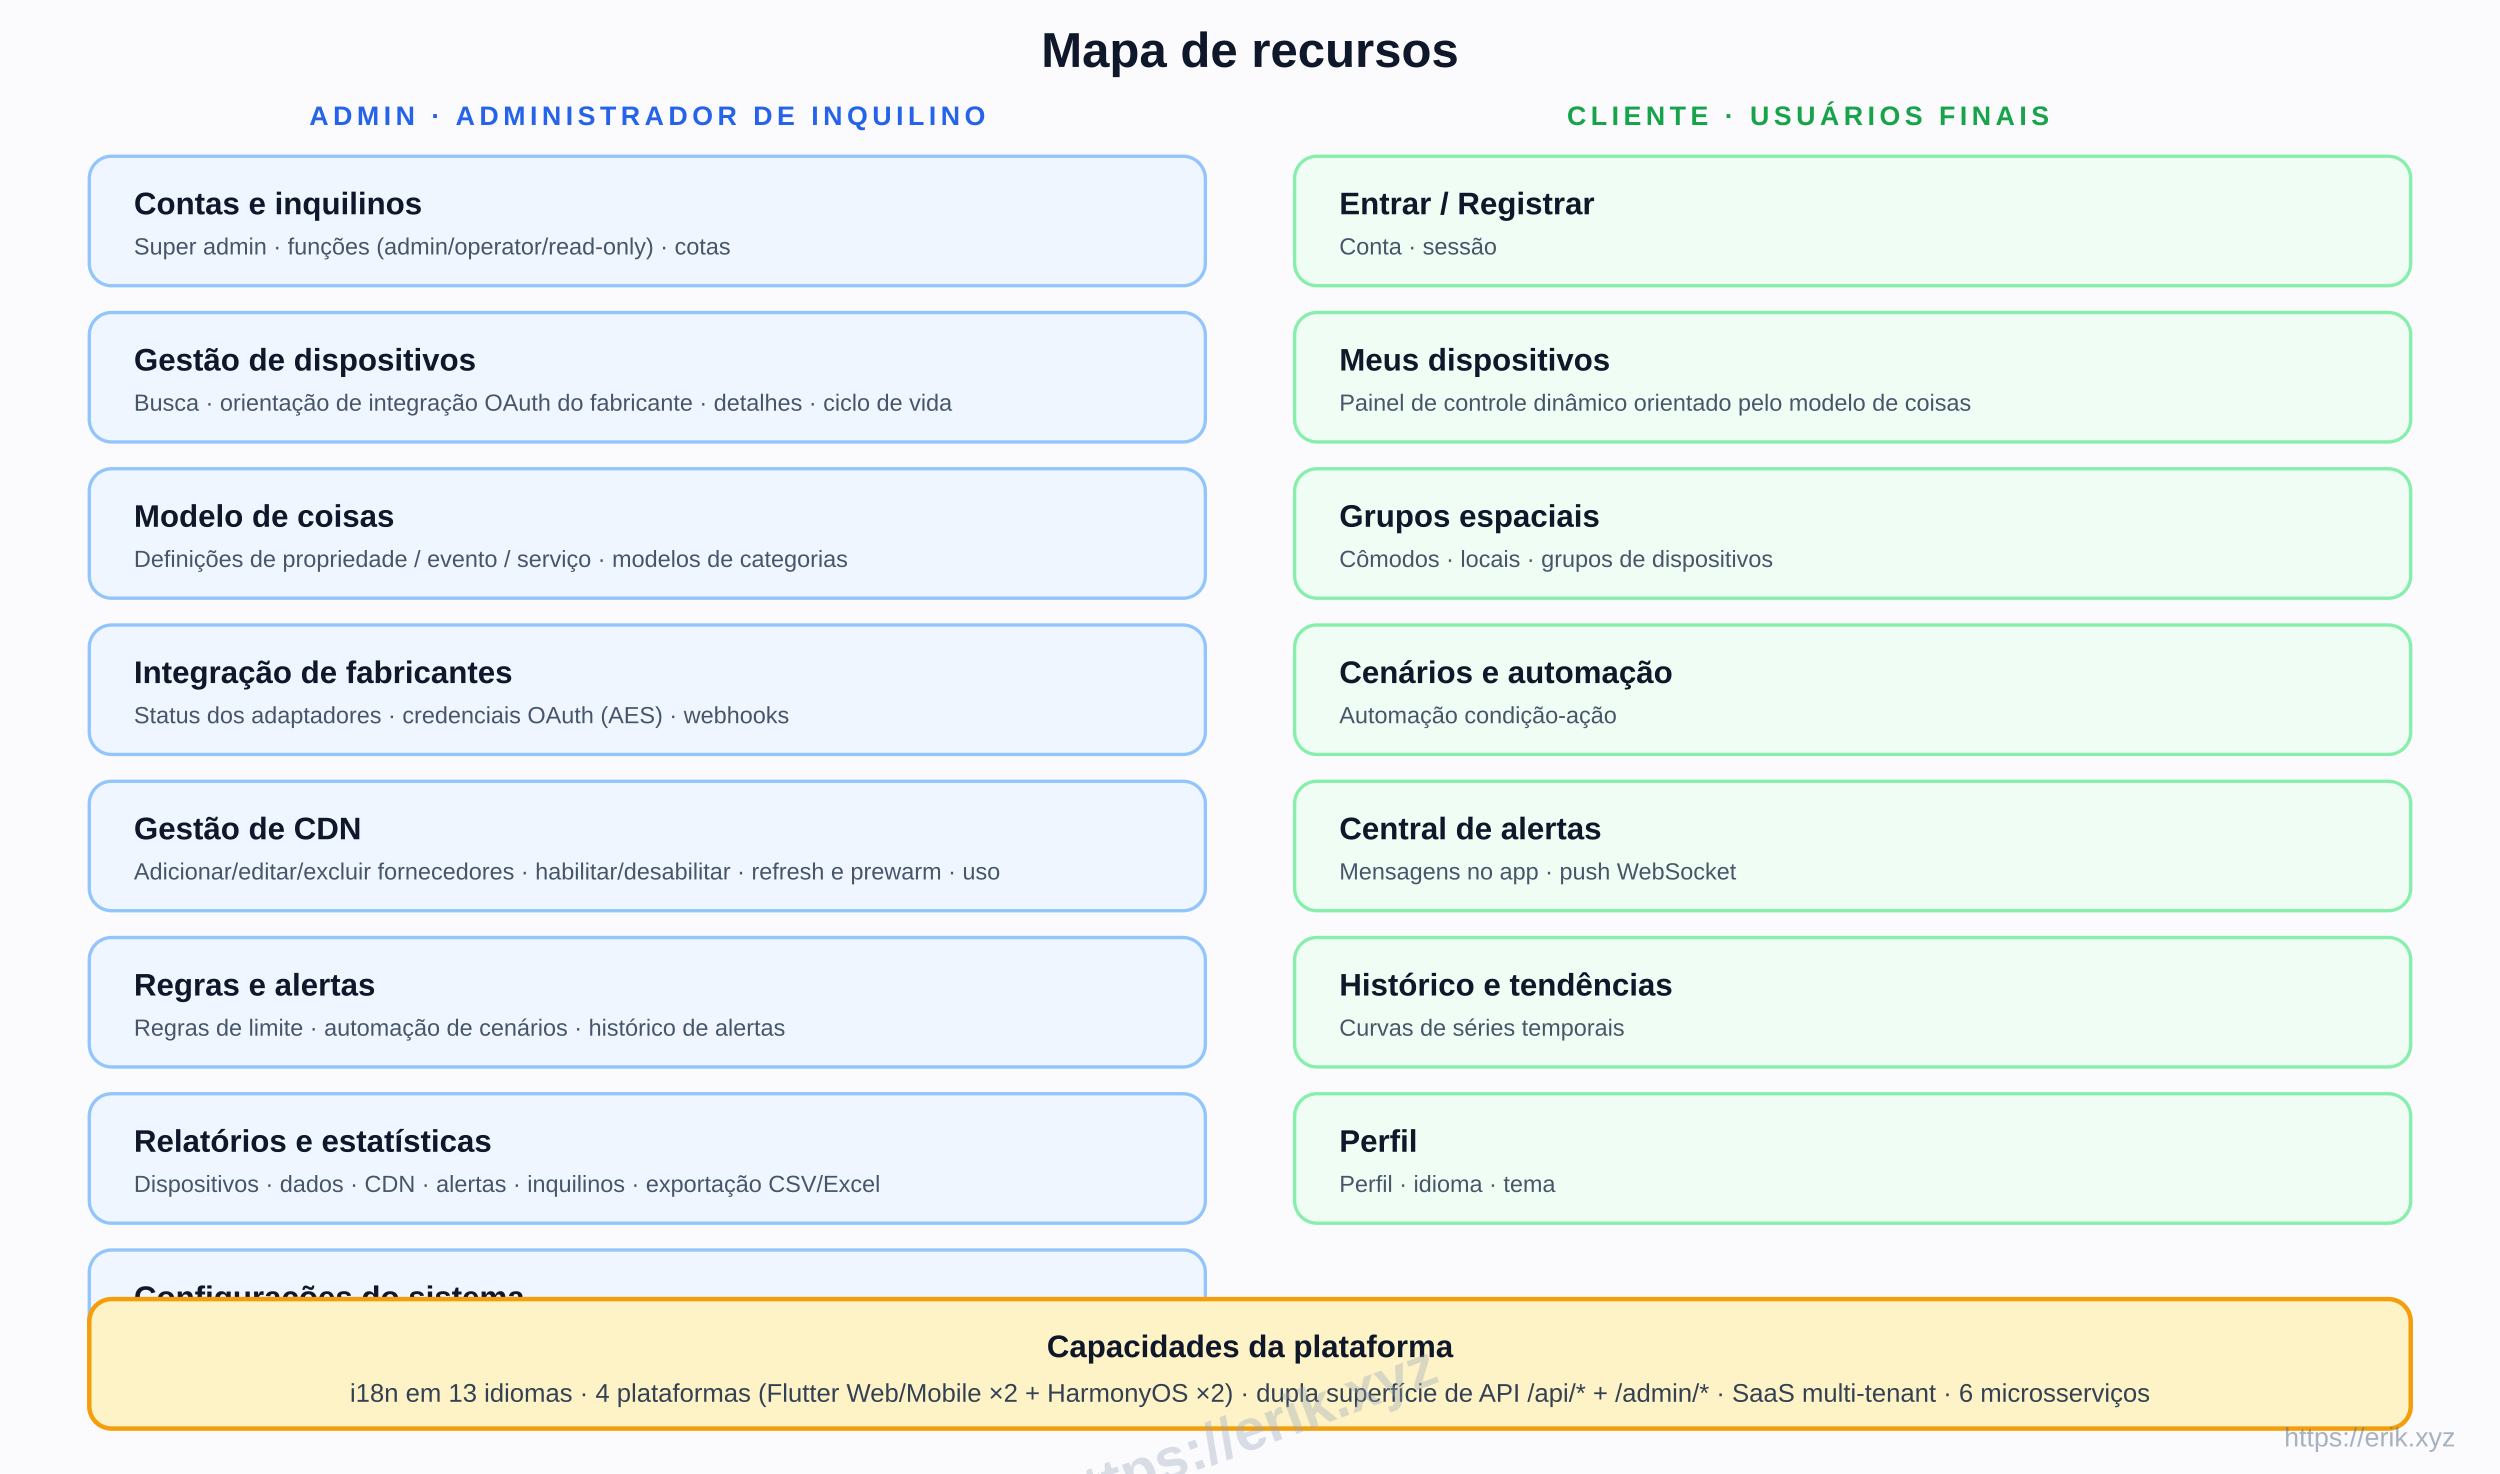
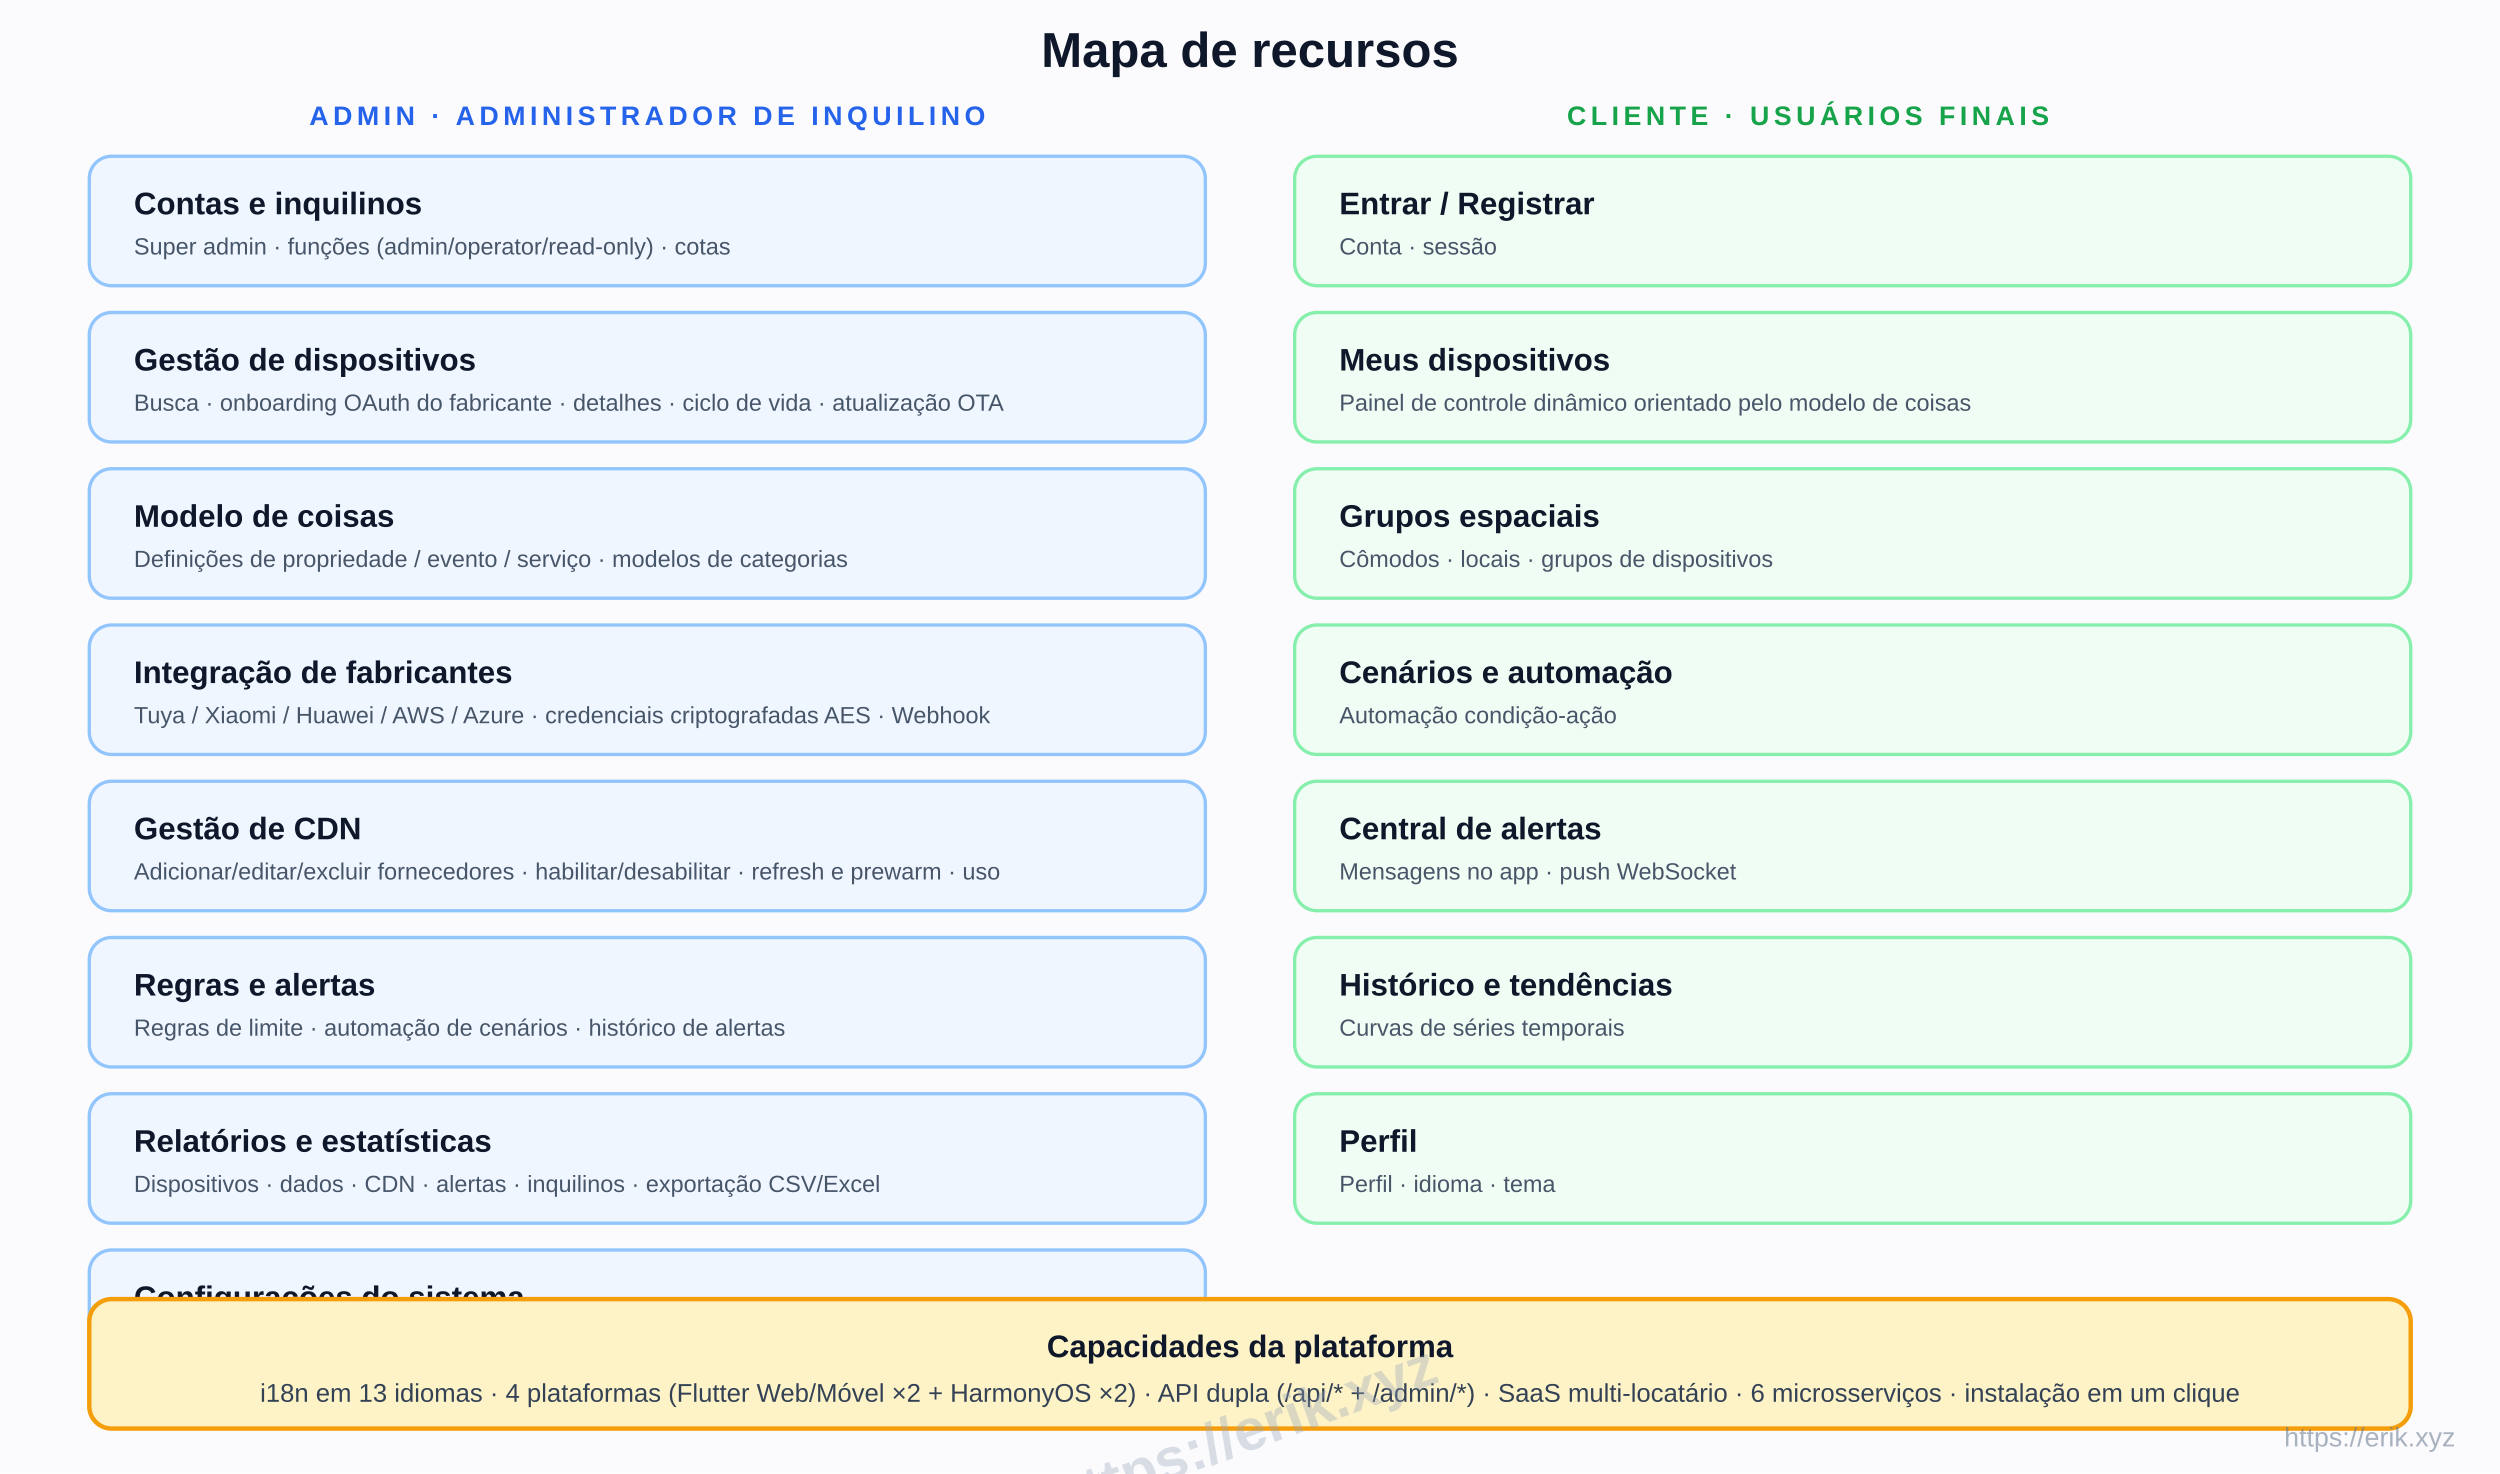
<svg xmlns="http://www.w3.org/2000/svg" viewBox="0 0 1120 660" font-family="Arial, 'PingFang SC', 'Microsoft YaHei', sans-serif">
  <rect width="1120" height="660" fill="#fbfbfd" />
  <text x="560" y="30" text-anchor="middle" font-size="22" font-weight="bold" fill="#0f172a">Mapa de recursos</text>
  <text x="290" y="56" text-anchor="middle" font-size="12" font-weight="bold" letter-spacing="2" fill="#2563eb">ADMIN · ADMINISTRADOR DE INQUILINO</text>
  <g>
    <rect x="40" y="70" width="500" height="58" rx="10" fill="#eff6ff" stroke="#93c5fd" stroke-width="1.5" />
    <text x="60" y="96" font-size="14" font-weight="bold" fill="#0f172a">Contas e inquilinos</text>
    <text x="60" y="114" font-size="10.5" fill="#475569">Super admin · funções (admin/operator/read-only) · cotas</text>
    <rect x="40" y="140" width="500" height="58" rx="10" fill="#eff6ff" stroke="#93c5fd" stroke-width="1.5" />
    <text x="60" y="166" font-size="14" font-weight="bold" fill="#0f172a">Gestão de dispositivos</text>
-     <text x="60" y="184" font-size="10.5" fill="#475569">Busca · orientação de integração OAuth do fabricante · detalhes · ciclo de vida</text>
+     <text x="60" y="184" font-size="10.5" fill="#475569">Busca · onboarding OAuth do fabricante · detalhes · ciclo de vida · atualização OTA</text>
    <rect x="40" y="210" width="500" height="58" rx="10" fill="#eff6ff" stroke="#93c5fd" stroke-width="1.5" />
    <text x="60" y="236" font-size="14" font-weight="bold" fill="#0f172a">Modelo de coisas</text>
    <text x="60" y="254" font-size="10.5" fill="#475569">Definições de propriedade / evento / serviço · modelos de categorias</text>
    <rect x="40" y="280" width="500" height="58" rx="10" fill="#eff6ff" stroke="#93c5fd" stroke-width="1.5" />
    <text x="60" y="306" font-size="14" font-weight="bold" fill="#0f172a">Integração de fabricantes</text>
-     <text x="60" y="324" font-size="10.5" fill="#475569">Status dos adaptadores · credenciais OAuth (AES) · webhooks</text>
+     <text x="60" y="324" font-size="10.5" fill="#475569">Tuya / Xiaomi / Huawei / AWS / Azure · credenciais criptografadas AES · Webhook</text>
    <rect x="40" y="350" width="500" height="58" rx="10" fill="#eff6ff" stroke="#93c5fd" stroke-width="1.5" />
    <text x="60" y="376" font-size="14" font-weight="bold" fill="#0f172a">Gestão de CDN</text>
    <text x="60" y="394" font-size="10.5" fill="#475569">Adicionar/editar/excluir fornecedores · habilitar/desabilitar · refresh e prewarm · uso</text>
    <rect x="40" y="420" width="500" height="58" rx="10" fill="#eff6ff" stroke="#93c5fd" stroke-width="1.5" />
    <text x="60" y="446" font-size="14" font-weight="bold" fill="#0f172a">Regras e alertas</text>
    <text x="60" y="464" font-size="10.5" fill="#475569">Regras de limite · automação de cenários · histórico de alertas</text>
    <rect x="40" y="490" width="500" height="58" rx="10" fill="#eff6ff" stroke="#93c5fd" stroke-width="1.5" />
    <text x="60" y="516" font-size="14" font-weight="bold" fill="#0f172a">Relatórios e estatísticas</text>
    <text x="60" y="534" font-size="10.5" fill="#475569">Dispositivos · dados · CDN · alertas · inquilinos · exportação CSV/Excel</text>
    <rect x="40" y="560" width="500" height="58" rx="10" fill="#eff6ff" stroke="#93c5fd" stroke-width="1.5" />
    <text x="60" y="586" font-size="14" font-weight="bold" fill="#0f172a">Configurações do sistema</text>
    <text x="60" y="604" font-size="10.5" fill="#475569">Registros de operações · chaves de API · política de segurança</text>
  </g>
  <text x="810" y="56" text-anchor="middle" font-size="12" font-weight="bold" letter-spacing="2" fill="#16a34a">CLIENTE · USUÁRIOS FINAIS</text>
  <g>
    <rect x="580" y="70" width="500" height="58" rx="10" fill="#f0fdf4" stroke="#86efac" stroke-width="1.5" />
    <text x="600" y="96" font-size="14" font-weight="bold" fill="#0f172a">Entrar / Registrar</text>
    <text x="600" y="114" font-size="10.5" fill="#475569">Conta · sessão</text>
    <rect x="580" y="140" width="500" height="58" rx="10" fill="#f0fdf4" stroke="#86efac" stroke-width="1.5" />
    <text x="600" y="166" font-size="14" font-weight="bold" fill="#0f172a">Meus dispositivos</text>
    <text x="600" y="184" font-size="10.5" fill="#475569">Painel de controle dinâmico orientado pelo modelo de coisas</text>
    <rect x="580" y="210" width="500" height="58" rx="10" fill="#f0fdf4" stroke="#86efac" stroke-width="1.5" />
    <text x="600" y="236" font-size="14" font-weight="bold" fill="#0f172a">Grupos espaciais</text>
    <text x="600" y="254" font-size="10.5" fill="#475569">Cômodos · locais · grupos de dispositivos</text>
    <rect x="580" y="280" width="500" height="58" rx="10" fill="#f0fdf4" stroke="#86efac" stroke-width="1.5" />
    <text x="600" y="306" font-size="14" font-weight="bold" fill="#0f172a">Cenários e automação</text>
    <text x="600" y="324" font-size="10.5" fill="#475569">Automação condição-ação</text>
    <rect x="580" y="350" width="500" height="58" rx="10" fill="#f0fdf4" stroke="#86efac" stroke-width="1.5" />
    <text x="600" y="376" font-size="14" font-weight="bold" fill="#0f172a">Central de alertas</text>
    <text x="600" y="394" font-size="10.5" fill="#475569">Mensagens no app · push WebSocket</text>
    <rect x="580" y="420" width="500" height="58" rx="10" fill="#f0fdf4" stroke="#86efac" stroke-width="1.5" />
    <text x="600" y="446" font-size="14" font-weight="bold" fill="#0f172a">Histórico e tendências</text>
    <text x="600" y="464" font-size="10.5" fill="#475569">Curvas de séries temporais</text>
    <rect x="580" y="490" width="500" height="58" rx="10" fill="#f0fdf4" stroke="#86efac" stroke-width="1.5" />
    <text x="600" y="516" font-size="14" font-weight="bold" fill="#0f172a">Perfil</text>
    <text x="600" y="534" font-size="10.5" fill="#475569">Perfil · idioma · tema</text>
  </g>
  <rect x="40" y="582" width="1040" height="58" rx="10" fill="#fef3c7" stroke="#f59e0b" stroke-width="2" />
  <text x="560" y="608" text-anchor="middle" font-size="14" font-weight="bold" fill="#0f172a">Capacidades da plataforma</text>
-   <text x="560" y="628" text-anchor="middle" font-size="11.5" fill="#334155">i18n em 13 idiomas · 4 plataformas (Flutter Web/Mobile ×2 + HarmonyOS ×2) · dupla superfície de API /api/* + /admin/* · SaaS multi-tenant · 6 microsserviços</text>
+   <text x="560" y="628" text-anchor="middle" font-size="11.5" fill="#334155">i18n em 13 idiomas · 4 plataformas (Flutter Web/Móvel ×2 + HarmonyOS ×2) · API dupla (/api/* + /admin/*) · SaaS multi-locatário · 6 microsserviços · instalação em um clique</text>
  <text x="560" y="650" text-anchor="middle" font-size="26" font-weight="bold" fill="#94a3b8" opacity="0.35" transform="rotate(-20 560 650)">https://erik.xyz</text>
  <text x="1100" y="648" text-anchor="end" font-size="12" fill="#64748b" opacity="0.55">https://erik.xyz</text>
</svg>
